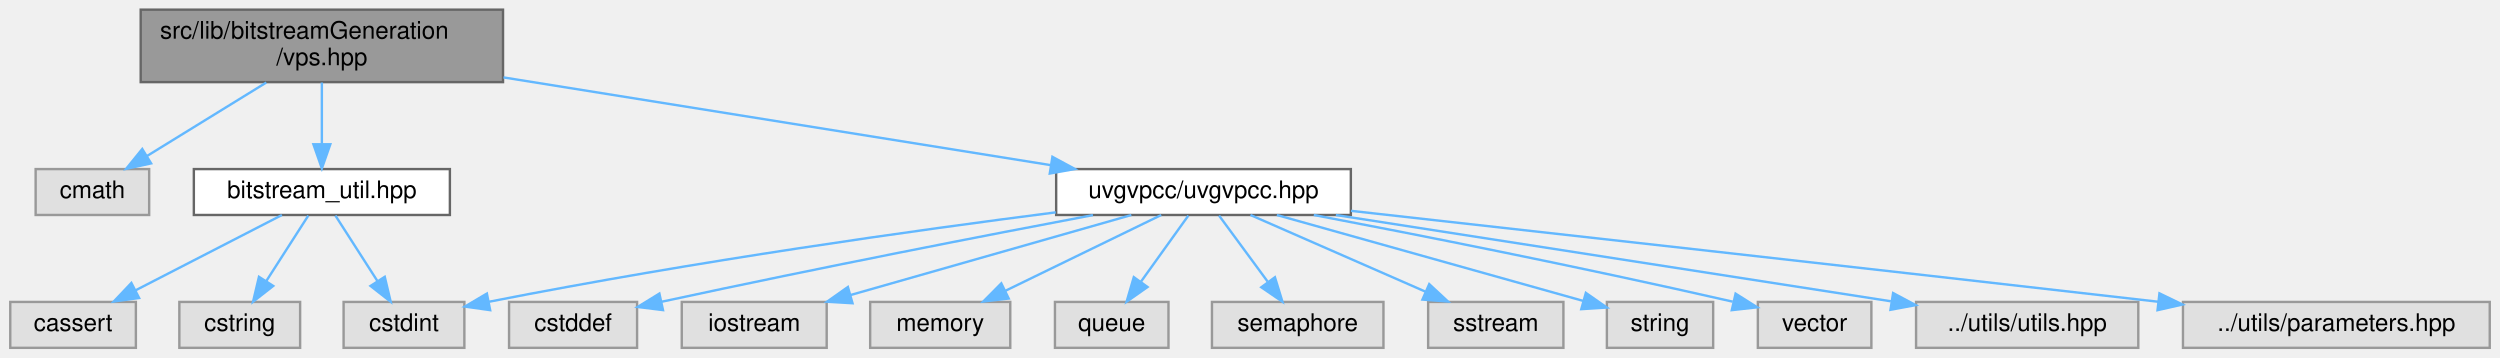
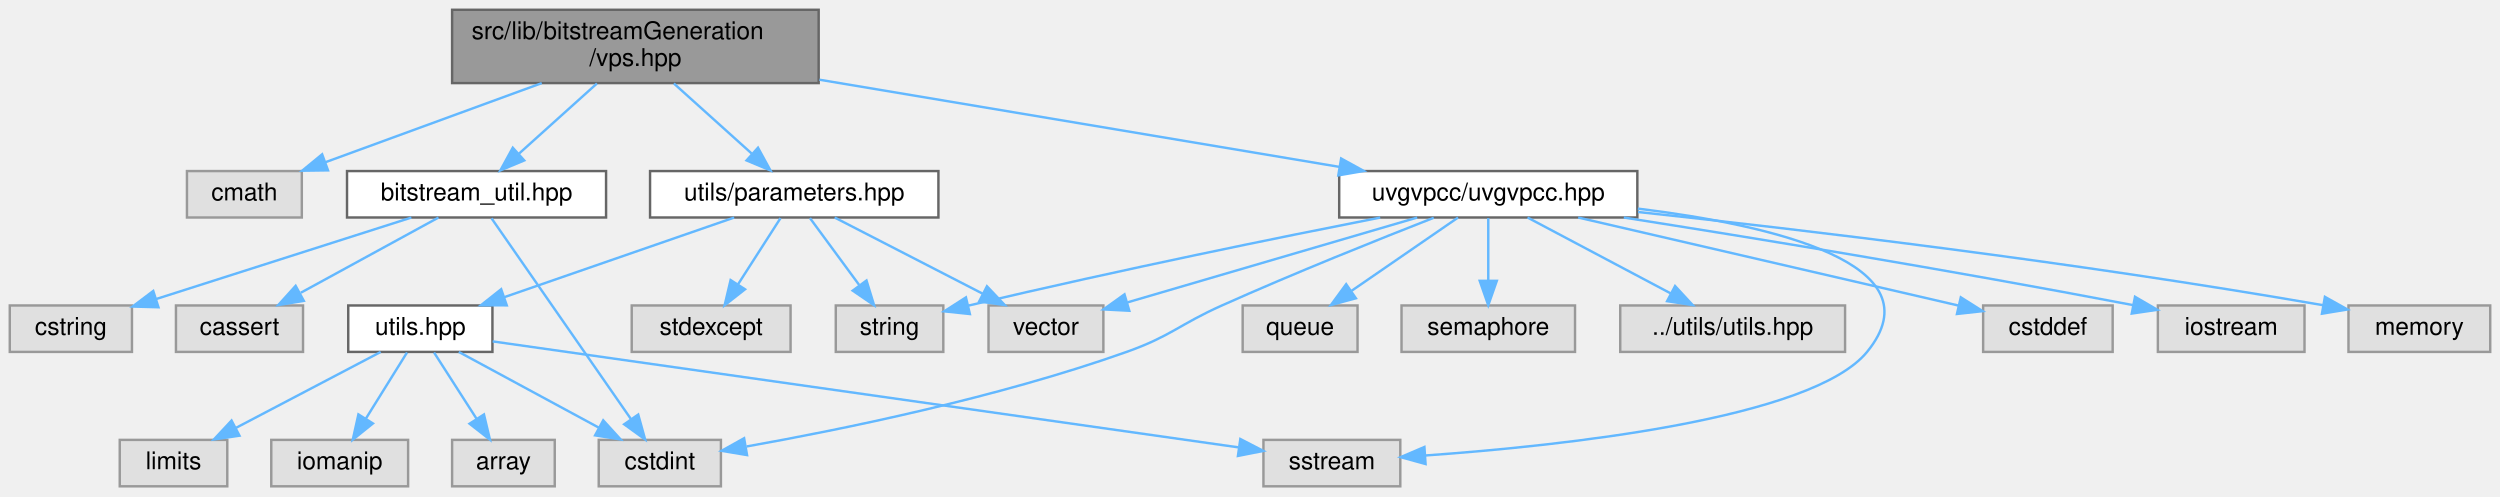
- <svg xmlns="http://www.w3.org/2000/svg" xmlns:xlink="http://www.w3.org/1999/xlink" width="1035pt" height="148pt" viewBox="0.00 0.00 1034.50 148.00">
-   <g id="graph0" class="graph" transform="scale(1 1) rotate(0) translate(4 144)">
+ <svg xmlns="http://www.w3.org/2000/svg" xmlns:xlink="http://www.w3.org/1999/xlink" width="1023pt" height="203pt" viewBox="0.00 0.00 1023.00 203.00">
+   <g id="graph0" class="graph" transform="scale(1 1) rotate(0) translate(4 199)">
    <g id="Node000001" class="node">
      <g id="a_Node000001">
        <a xlink:title=" ">
-           <polygon fill="#999999" stroke="#666666" points="204,-140 54,-140 54,-110 204,-110 204,-140" />
-           <text text-anchor="start" x="62" y="-128" font-family="Helvetica,sans-Serif" font-size="10.00">src/lib/bitstreamGeneration</text>
-           <text text-anchor="middle" x="129" y="-117" font-family="Helvetica,sans-Serif" font-size="10.00">/vps.hpp</text>
+           <polygon fill="#999999" stroke="#666666" points="331,-195 181,-195 181,-165 331,-165 331,-195" />
+           <text text-anchor="start" x="189" y="-183" font-family="Helvetica,sans-Serif" font-size="10.00">src/lib/bitstreamGeneration</text>
+           <text text-anchor="middle" x="256" y="-172" font-family="Helvetica,sans-Serif" font-size="10.00">/vps.hpp</text>
        </a>
      </g>
    </g>
    <g id="Node000002" class="node">
      <g id="a_Node000002">
        <a xlink:title=" ">
-           <polygon fill="#e0e0e0" stroke="#999999" points="57.5,-74 10.5,-74 10.5,-55 57.5,-55 57.5,-74" />
-           <text text-anchor="middle" x="34" y="-62" font-family="Helvetica,sans-Serif" font-size="10.00">cmath</text>
+           <polygon fill="#e0e0e0" stroke="#999999" points="119.5,-129 72.5,-129 72.5,-110 119.5,-110 119.5,-129" />
+           <text text-anchor="middle" x="96" y="-117" font-family="Helvetica,sans-Serif" font-size="10.00">cmath</text>
        </a>
      </g>
    </g>
    <g id="edge1_Node000001_Node000002" class="edge">
      <g id="a_edge1_Node000001_Node000002">
        <a xlink:title=" ">
-           <path fill="none" stroke="#63b8ff" d="M106,-109.84C91,-100.6 71.5,-88.59 56.57,-79.4" />
-           <polygon fill="#63b8ff" stroke="#63b8ff" points="58.31,-76.36 47.96,-74.09 54.64,-82.32 58.31,-76.36" />
+           <path fill="none" stroke="#63b8ff" d="M217.68,-164.99C190.74,-155.14 155.07,-142.1 129.31,-132.68" />
+           <polygon fill="#63b8ff" stroke="#63b8ff" points="130.22,-129.29 119.63,-129.14 127.82,-135.86 130.22,-129.29" />
        </a>
      </g>
    </g>
    <g id="Node000003" class="node">
      <g id="a_Node000003">
        <a xlink:href="bitstream__util_8hpp.html" target="_top" xlink:title=" ">
-           <polygon fill="white" stroke="#666666" points="182,-74 76,-74 76,-55 182,-55 182,-74" />
-           <text text-anchor="middle" x="129" y="-62" font-family="Helvetica,sans-Serif" font-size="10.00">bitstream_util.hpp</text>
+           <polygon fill="white" stroke="#666666" points="244,-129 138,-129 138,-110 244,-110 244,-129" />
+           <text text-anchor="middle" x="191" y="-117" font-family="Helvetica,sans-Serif" font-size="10.00">bitstream_util.hpp</text>
        </a>
      </g>
    </g>
    <g id="edge2_Node000001_Node000003" class="edge">
      <g id="a_edge2_Node000001_Node000003">
        <a xlink:title=" ">
-           <path fill="none" stroke="#63b8ff" d="M129,-109.84C129,-102.21 129,-92.7 129,-84.45" />
-           <polygon fill="#63b8ff" stroke="#63b8ff" points="132.5,-84.27 129,-74.27 125.5,-84.27 132.5,-84.27" />
+           <path fill="none" stroke="#63b8ff" d="M240.27,-164.84C230.64,-156.17 218.31,-145.08 208.39,-136.15" />
+           <polygon fill="#63b8ff" stroke="#63b8ff" points="210.51,-133.35 200.74,-129.27 205.83,-138.56 210.51,-133.35" />
        </a>
      </g>
    </g>
    <g id="Node000007" class="node">
      <g id="a_Node000007">
-         <a xlink:href="uvgvpcc_8hpp.html" target="_top" xlink:title=" ">
-           <polygon fill="white" stroke="#666666" points="555,-74 433,-74 433,-55 555,-55 555,-74" />
-           <text text-anchor="middle" x="494" y="-62" font-family="Helvetica,sans-Serif" font-size="10.00">uvgvpcc/uvgvpcc.hpp</text>
+         <a xlink:href="parameters_8hpp.html" target="_top" xlink:title=" ">
+           <polygon fill="white" stroke="#666666" points="380,-129 262,-129 262,-110 380,-110 380,-129" />
+           <text text-anchor="middle" x="321" y="-117" font-family="Helvetica,sans-Serif" font-size="10.00">utils/parameters.hpp</text>
        </a>
      </g>
    </g>
    <g id="edge6_Node000001_Node000007" class="edge">
      <g id="a_edge6_Node000001_Node000007">
        <a xlink:title=" ">
-           <path fill="none" stroke="#63b8ff" d="M204.19,-111.95C271,-101.24 367.59,-85.76 430.58,-75.66" />
-           <polygon fill="#63b8ff" stroke="#63b8ff" points="431.45,-79.07 440.77,-74.03 430.35,-72.16 431.45,-79.07" />
+           <path fill="none" stroke="#63b8ff" d="M271.73,-164.84C281.36,-156.17 293.69,-145.08 303.61,-136.15" />
+           <polygon fill="#63b8ff" stroke="#63b8ff" points="306.17,-138.56 311.26,-129.27 301.49,-133.35 306.17,-138.56" />
+         </a>
+       </g>
+     </g>
+     <g id="Node000016" class="node">
+       <g id="a_Node000016">
+         <a xlink:href="uvgvpcc_8hpp.html" target="_top" xlink:title=" ">
+           <polygon fill="white" stroke="#666666" points="666,-129 544,-129 544,-110 666,-110 666,-129" />
+           <text text-anchor="middle" x="605" y="-117" font-family="Helvetica,sans-Serif" font-size="10.00">uvgvpcc/uvgvpcc.hpp</text>
+         </a>
+       </g>
+     </g>
+     <g id="edge16_Node000001_Node000016" class="edge">
+       <g id="a_edge16_Node000001_Node000016">
+         <a xlink:title=" ">
+           <path fill="none" stroke="#63b8ff" d="M331.3,-166.38C394.94,-155.71 484.96,-140.62 544.13,-130.7" />
+           <polygon fill="#63b8ff" stroke="#63b8ff" points="544.79,-134.14 554.08,-129.04 543.64,-127.24 544.79,-134.14" />
        </a>
      </g>
    </g>
    <g id="Node000004" class="node">
      <g id="a_Node000004">
        <a xlink:title=" ">
-           <polygon fill="#e0e0e0" stroke="#999999" points="52,-19 0,-19 0,0 52,0 52,-19" />
-           <text text-anchor="middle" x="26" y="-7" font-family="Helvetica,sans-Serif" font-size="10.00">cassert</text>
+           <polygon fill="#e0e0e0" stroke="#999999" points="120,-74 68,-74 68,-55 120,-55 120,-74" />
+           <text text-anchor="middle" x="94" y="-62" font-family="Helvetica,sans-Serif" font-size="10.00">cassert</text>
        </a>
      </g>
    </g>
    <g id="edge3_Node000003_Node000004" class="edge">
      <g id="a_edge3_Node000003_Node000004">
        <a xlink:title=" ">
-           <path fill="none" stroke="#63b8ff" d="M112.45,-54.98C96.11,-46.57 70.87,-33.59 51.87,-23.81" />
-           <polygon fill="#63b8ff" stroke="#63b8ff" points="53.34,-20.63 42.85,-19.17 50.14,-26.86 53.34,-20.63" />
+           <path fill="none" stroke="#63b8ff" d="M175.42,-109.98C160.23,-101.69 136.9,-88.94 119.1,-79.22" />
+           <polygon fill="#63b8ff" stroke="#63b8ff" points="120.32,-75.89 109.87,-74.17 116.97,-82.04 120.32,-75.89" />
        </a>
      </g>
    </g>
    <g id="Node000005" class="node">
      <g id="a_Node000005">
        <a xlink:title=" ">
-           <polygon fill="#e0e0e0" stroke="#999999" points="120,-19 70,-19 70,0 120,0 120,-19" />
-           <text text-anchor="middle" x="95" y="-7" font-family="Helvetica,sans-Serif" font-size="10.00">cstring</text>
+           <polygon fill="#e0e0e0" stroke="#999999" points="50,-74 0,-74 0,-55 50,-55 50,-74" />
+           <text text-anchor="middle" x="25" y="-62" font-family="Helvetica,sans-Serif" font-size="10.00">cstring</text>
        </a>
      </g>
    </g>
    <g id="edge4_Node000003_Node000005" class="edge">
      <g id="a_edge4_Node000003_Node000005">
        <a xlink:title=" ">
-           <path fill="none" stroke="#63b8ff" d="M123.39,-54.75C118.68,-47.42 111.83,-36.73 106.03,-27.7" />
-           <polygon fill="#63b8ff" stroke="#63b8ff" points="108.86,-25.62 100.51,-19.09 102.96,-29.4 108.86,-25.62" />
+           <path fill="none" stroke="#63b8ff" d="M164.33,-109.98C135.96,-100.93 90.98,-86.57 59.83,-76.62" />
+           <polygon fill="#63b8ff" stroke="#63b8ff" points="60.84,-73.27 50.24,-73.56 58.71,-79.94 60.84,-73.27" />
        </a>
      </g>
    </g>
    <g id="Node000006" class="node">
      <g id="a_Node000006">
        <a xlink:title=" ">
-           <polygon fill="#e0e0e0" stroke="#999999" points="188,-19 138,-19 138,0 188,0 188,-19" />
-           <text text-anchor="middle" x="163" y="-7" font-family="Helvetica,sans-Serif" font-size="10.00">cstdint</text>
+           <polygon fill="#e0e0e0" stroke="#999999" points="291,-19 241,-19 241,0 291,0 291,-19" />
+           <text text-anchor="middle" x="266" y="-7" font-family="Helvetica,sans-Serif" font-size="10.00">cstdint</text>
        </a>
      </g>
    </g>
    <g id="edge5_Node000003_Node000006" class="edge">
      <g id="a_edge5_Node000003_Node000006">
        <a xlink:title=" ">
-           <path fill="none" stroke="#63b8ff" d="M134.61,-54.75C139.32,-47.42 146.17,-36.73 151.97,-27.7" />
-           <polygon fill="#63b8ff" stroke="#63b8ff" points="155.04,-29.4 157.49,-19.09 149.14,-25.62 155.04,-29.4" />
-         </a>
-       </g>
-     </g>
-     <g id="edge8_Node000007_Node000006" class="edge">
-       <g id="a_edge8_Node000007_Node000006">
-         <a xlink:title=" ">
-           <path fill="none" stroke="#63b8ff" d="M432.84,-56.09C374.82,-48.66 285.01,-36.14 198.21,-19.08" />
-           <polygon fill="#63b8ff" stroke="#63b8ff" points="198.68,-15.6 188.19,-17.08 197.32,-22.47 198.68,-15.6" />
+           <path fill="none" stroke="#63b8ff" d="M197.14,-109.66C209.62,-91.69 238.12,-50.64 254.28,-27.38" />
+           <polygon fill="#63b8ff" stroke="#63b8ff" points="257.16,-29.37 259.99,-19.16 251.41,-25.38 257.16,-29.37" />
        </a>
      </g>
    </g>
    <g id="Node000008" class="node">
      <g id="a_Node000008">
        <a xlink:title=" ">
-           <polygon fill="#e0e0e0" stroke="#999999" points="259.5,-19 206.5,-19 206.5,0 259.5,0 259.5,-19" />
-           <text text-anchor="middle" x="233" y="-7" font-family="Helvetica,sans-Serif" font-size="10.00">cstddef</text>
+           <polygon fill="#e0e0e0" stroke="#999999" points="319.5,-74 254.5,-74 254.5,-55 319.5,-55 319.5,-74" />
+           <text text-anchor="middle" x="287" y="-62" font-family="Helvetica,sans-Serif" font-size="10.00">stdexcept</text>
        </a>
      </g>
    </g>
    <g id="edge7_Node000007_Node000008" class="edge">
      <g id="a_edge7_Node000007_Node000008">
        <a xlink:title=" ">
-           <path fill="none" stroke="#63b8ff" d="M448.22,-54.95C404.82,-46.74 337.55,-33.71 269.72,-19.09" />
-           <polygon fill="#63b8ff" stroke="#63b8ff" points="270.23,-15.62 259.71,-16.92 268.74,-22.46 270.23,-15.62" />
+           <path fill="none" stroke="#63b8ff" d="M315.39,-109.75C310.68,-102.42 303.83,-91.73 298.03,-82.7" />
+           <polygon fill="#63b8ff" stroke="#63b8ff" points="300.86,-80.62 292.51,-74.09 294.96,-84.4 300.86,-80.62" />
        </a>
      </g>
    </g>
    <g id="Node000009" class="node">
      <g id="a_Node000009">
        <a xlink:title=" ">
-           <polygon fill="#e0e0e0" stroke="#999999" points="338,-19 278,-19 278,0 338,0 338,-19" />
-           <text text-anchor="middle" x="308" y="-7" font-family="Helvetica,sans-Serif" font-size="10.00">iostream</text>
-         </a>
-       </g>
-     </g>
-     <g id="edge9_Node000007_Node000009" class="edge">
-       <g id="a_edge9_Node000007_Node000009">
-         <a xlink:title=" ">
-           <path fill="none" stroke="#63b8ff" d="M464.12,-54.98C432.62,-46.01 382.83,-31.82 347.97,-21.89" />
-           <polygon fill="#63b8ff" stroke="#63b8ff" points="348.69,-18.46 338.12,-19.08 346.78,-25.19 348.69,-18.46" />
+           <polygon fill="#e0e0e0" stroke="#999999" points="382,-74 338,-74 338,-55 382,-55 382,-74" />
+           <text text-anchor="middle" x="360" y="-62" font-family="Helvetica,sans-Serif" font-size="10.00">string</text>
+         </a>
+       </g>
+     </g>
+     <g id="edge8_Node000007_Node000009" class="edge">
+       <g id="a_edge8_Node000007_Node000009">
+         <a xlink:title=" ">
+           <path fill="none" stroke="#63b8ff" d="M327.44,-109.75C332.89,-102.34 340.86,-91.5 347.56,-82.41" />
+           <polygon fill="#63b8ff" stroke="#63b8ff" points="350.57,-84.22 353.68,-74.09 344.93,-80.07 350.57,-84.22" />
        </a>
      </g>
    </g>
    <g id="Node000010" class="node">
      <g id="a_Node000010">
        <a xlink:title=" ">
-           <polygon fill="#e0e0e0" stroke="#999999" points="414,-19 356,-19 356,0 414,0 414,-19" />
-           <text text-anchor="middle" x="385" y="-7" font-family="Helvetica,sans-Serif" font-size="10.00">memory</text>
-         </a>
-       </g>
-     </g>
-     <g id="edge10_Node000007_Node000010" class="edge">
-       <g id="a_edge10_Node000007_Node000010">
-         <a xlink:title=" ">
-           <path fill="none" stroke="#63b8ff" d="M476.49,-54.98C459.03,-46.5 431.99,-33.35 411.83,-23.54" />
-           <polygon fill="#63b8ff" stroke="#63b8ff" points="413.36,-20.4 402.83,-19.17 410.29,-26.69 413.36,-20.4" />
+           <polygon fill="#e0e0e0" stroke="#999999" points="447.5,-74 400.5,-74 400.5,-55 447.5,-55 447.5,-74" />
+           <text text-anchor="middle" x="424" y="-62" font-family="Helvetica,sans-Serif" font-size="10.00">vector</text>
+         </a>
+       </g>
+     </g>
+     <g id="edge9_Node000007_Node000010" class="edge">
+       <g id="a_edge9_Node000007_Node000010">
+         <a xlink:title=" ">
+           <path fill="none" stroke="#63b8ff" d="M337.55,-109.98C353.89,-101.57 379.13,-88.59 398.13,-78.81" />
+           <polygon fill="#63b8ff" stroke="#63b8ff" points="399.86,-81.86 407.15,-74.17 396.66,-75.63 399.86,-81.86" />
        </a>
      </g>
    </g>
    <g id="Node000011" class="node">
      <g id="a_Node000011">
-         <a xlink:title=" ">
-           <polygon fill="#e0e0e0" stroke="#999999" points="479.5,-19 432.5,-19 432.5,0 479.5,0 479.5,-19" />
-           <text text-anchor="middle" x="456" y="-7" font-family="Helvetica,sans-Serif" font-size="10.00">queue</text>
-         </a>
-       </g>
-     </g>
-     <g id="edge11_Node000007_Node000011" class="edge">
-       <g id="a_edge11_Node000007_Node000011">
-         <a xlink:title=" ">
-           <path fill="none" stroke="#63b8ff" d="M487.73,-54.75C482.41,-47.34 474.64,-36.5 468.12,-27.41" />
-           <polygon fill="#63b8ff" stroke="#63b8ff" points="470.83,-25.18 462.16,-19.09 465.14,-29.26 470.83,-25.18" />
+         <a xlink:href="utils_8hpp.html" target="_top" xlink:title=" ">
+           <polygon fill="white" stroke="#666666" points="197.5,-74 138.5,-74 138.5,-55 197.5,-55 197.5,-74" />
+           <text text-anchor="middle" x="168" y="-62" font-family="Helvetica,sans-Serif" font-size="10.00">utils.hpp</text>
+         </a>
+       </g>
+     </g>
+     <g id="edge10_Node000007_Node000011" class="edge">
+       <g id="a_edge10_Node000007_Node000011">
+         <a xlink:title=" ">
+           <path fill="none" stroke="#63b8ff" d="M296.42,-109.98C270.95,-101.16 230.96,-87.31 202.37,-77.41" />
+           <polygon fill="#63b8ff" stroke="#63b8ff" points="203.37,-74.05 192.77,-74.08 201.08,-80.66 203.37,-74.05" />
+         </a>
+       </g>
+     </g>
+     <g id="edge12_Node000011_Node000006" class="edge">
+       <g id="a_edge12_Node000011_Node000006">
+         <a xlink:title=" ">
+           <path fill="none" stroke="#63b8ff" d="M183.75,-54.98C199.23,-46.61 223.09,-33.7 241.14,-23.95" />
+           <polygon fill="#63b8ff" stroke="#63b8ff" points="242.84,-27.01 249.97,-19.17 239.51,-20.85 242.84,-27.01" />
        </a>
      </g>
    </g>
    <g id="Node000012" class="node">
      <g id="a_Node000012">
        <a xlink:title=" ">
-           <polygon fill="#e0e0e0" stroke="#999999" points="568.5,-19 497.5,-19 497.5,0 568.5,0 568.5,-19" />
-           <text text-anchor="middle" x="533" y="-7" font-family="Helvetica,sans-Serif" font-size="10.00">semaphore</text>
-         </a>
-       </g>
-     </g>
-     <g id="edge12_Node000007_Node000012" class="edge">
-       <g id="a_edge12_Node000007_Node000012">
-         <a xlink:title=" ">
-           <path fill="none" stroke="#63b8ff" d="M500.44,-54.75C505.89,-47.34 513.86,-36.5 520.56,-27.41" />
-           <polygon fill="#63b8ff" stroke="#63b8ff" points="523.57,-29.22 526.68,-19.09 517.93,-25.07 523.57,-29.22" />
+           <polygon fill="#e0e0e0" stroke="#999999" points="223,-19 181,-19 181,0 223,0 223,-19" />
+           <text text-anchor="middle" x="202" y="-7" font-family="Helvetica,sans-Serif" font-size="10.00">array</text>
+         </a>
+       </g>
+     </g>
+     <g id="edge11_Node000011_Node000012" class="edge">
+       <g id="a_edge11_Node000011_Node000012">
+         <a xlink:title=" ">
+           <path fill="none" stroke="#63b8ff" d="M173.61,-54.75C178.32,-47.42 185.17,-36.73 190.97,-27.7" />
+           <polygon fill="#63b8ff" stroke="#63b8ff" points="194.04,-29.4 196.49,-19.09 188.14,-25.62 194.04,-29.4" />
        </a>
      </g>
    </g>
    <g id="Node000013" class="node">
      <g id="a_Node000013">
        <a xlink:title=" ">
-           <polygon fill="#e0e0e0" stroke="#999999" points="643,-19 587,-19 587,0 643,0 643,-19" />
-           <text text-anchor="middle" x="615" y="-7" font-family="Helvetica,sans-Serif" font-size="10.00">sstream</text>
-         </a>
-       </g>
-     </g>
-     <g id="edge13_Node000007_Node000013" class="edge">
-       <g id="a_edge13_Node000007_Node000013">
-         <a xlink:title=" ">
-           <path fill="none" stroke="#63b8ff" d="M513.44,-54.98C532.99,-46.42 563.38,-33.11 585.82,-23.28" />
-           <polygon fill="#63b8ff" stroke="#63b8ff" points="587.45,-26.39 595.21,-19.17 584.64,-19.98 587.45,-26.39" />
+           <polygon fill="#e0e0e0" stroke="#999999" points="89,-19 45,-19 45,0 89,0 89,-19" />
+           <text text-anchor="middle" x="67" y="-7" font-family="Helvetica,sans-Serif" font-size="10.00">limits</text>
+         </a>
+       </g>
+     </g>
+     <g id="edge13_Node000011_Node000013" class="edge">
+       <g id="a_edge13_Node000011_Node000013">
+         <a xlink:title=" ">
+           <path fill="none" stroke="#63b8ff" d="M151.77,-54.98C135.82,-46.61 111.22,-33.7 92.62,-23.95" />
+           <polygon fill="#63b8ff" stroke="#63b8ff" points="94,-20.72 83.52,-19.17 90.75,-26.92 94,-20.72" />
        </a>
      </g>
    </g>
    <g id="Node000014" class="node">
      <g id="a_Node000014">
        <a xlink:title=" ">
-           <polygon fill="#e0e0e0" stroke="#999999" points="705,-19 661,-19 661,0 705,0 705,-19" />
-           <text text-anchor="middle" x="683" y="-7" font-family="Helvetica,sans-Serif" font-size="10.00">string</text>
-         </a>
-       </g>
-     </g>
-     <g id="edge14_Node000007_Node000014" class="edge">
-       <g id="a_edge14_Node000007_Node000014">
-         <a xlink:title=" ">
-           <path fill="none" stroke="#63b8ff" d="M524.37,-54.98C559.13,-45.24 615.81,-29.34 651.17,-19.43" />
-           <polygon fill="#63b8ff" stroke="#63b8ff" points="652.29,-22.75 660.98,-16.68 650.4,-16.01 652.29,-22.75" />
+           <polygon fill="#e0e0e0" stroke="#999999" points="569,-19 513,-19 513,0 569,0 569,-19" />
+           <text text-anchor="middle" x="541" y="-7" font-family="Helvetica,sans-Serif" font-size="10.00">sstream</text>
+         </a>
+       </g>
+     </g>
+     <g id="edge14_Node000011_Node000014" class="edge">
+       <g id="a_edge14_Node000011_Node000014">
+         <a xlink:title=" ">
+           <path fill="none" stroke="#63b8ff" d="M197.58,-59.3C264.59,-49.78 427.92,-26.57 502.6,-15.96" />
+           <polygon fill="#63b8ff" stroke="#63b8ff" points="503.54,-19.36 512.95,-14.49 502.56,-12.43 503.54,-19.36" />
        </a>
      </g>
    </g>
    <g id="Node000015" class="node">
      <g id="a_Node000015">
        <a xlink:title=" ">
-           <polygon fill="#e0e0e0" stroke="#999999" points="770.5,-19 723.5,-19 723.5,0 770.5,0 770.5,-19" />
-           <text text-anchor="middle" x="747" y="-7" font-family="Helvetica,sans-Serif" font-size="10.00">vector</text>
-         </a>
-       </g>
-     </g>
-     <g id="edge15_Node000007_Node000015" class="edge">
-       <g id="a_edge15_Node000007_Node000015">
-         <a xlink:title=" ">
-           <path fill="none" stroke="#63b8ff" d="M539.66,-54.99C582.08,-46.92 647.24,-34.11 713.1,-19.11" />
-           <polygon fill="#63b8ff" stroke="#63b8ff" points="714.28,-22.43 723.24,-16.78 712.71,-15.6 714.28,-22.43" />
-         </a>
-       </g>
-     </g>
-     <g id="Node000016" class="node">
-       <g id="a_Node000016">
-         <a xlink:title=" ">
-           <polygon fill="#e0e0e0" stroke="#999999" points="881,-19 789,-19 789,0 881,0 881,-19" />
-           <text text-anchor="middle" x="835" y="-7" font-family="Helvetica,sans-Serif" font-size="10.00">../utils/utils.hpp</text>
-         </a>
-       </g>
-     </g>
-     <g id="edge16_Node000007_Node000016" class="edge">
-       <g id="a_edge16_Node000007_Node000016">
-         <a xlink:title=" ">
-           <path fill="none" stroke="#63b8ff" d="M548.79,-54.98C611.83,-45.19 714.84,-29.18 778.57,-19.27" />
-           <polygon fill="#63b8ff" stroke="#63b8ff" points="779.49,-22.67 788.83,-17.68 778.41,-15.75 779.49,-22.67" />
+           <polygon fill="#e0e0e0" stroke="#999999" points="163,-19 107,-19 107,0 163,0 163,-19" />
+           <text text-anchor="middle" x="135" y="-7" font-family="Helvetica,sans-Serif" font-size="10.00">iomanip</text>
+         </a>
+       </g>
+     </g>
+     <g id="edge15_Node000011_Node000015" class="edge">
+       <g id="a_edge15_Node000011_Node000015">
+         <a xlink:title=" ">
+           <path fill="none" stroke="#63b8ff" d="M162.55,-54.75C157.99,-47.42 151.33,-36.73 145.71,-27.7" />
+           <polygon fill="#63b8ff" stroke="#63b8ff" points="148.6,-25.73 140.35,-19.09 142.66,-29.43 148.6,-25.73" />
+         </a>
+       </g>
+     </g>
+     <g id="edge18_Node000016_Node000006" class="edge">
+       <g id="a_edge18_Node000016_Node000006">
+         <a xlink:title=" ">
+           <path fill="none" stroke="#63b8ff" d="M582.69,-109.89C560.53,-101.22 525.67,-87.27 496,-74 478.4,-66.13 475.17,-61.45 457,-55 404.21,-36.26 340.38,-23.23 301.51,-16.31" />
+           <polygon fill="#63b8ff" stroke="#63b8ff" points="301.69,-12.78 291.24,-14.52 300.49,-19.68 301.69,-12.78" />
+         </a>
+       </g>
+     </g>
+     <g id="edge24_Node000016_Node000009" class="edge">
+       <g id="a_edge24_Node000016_Node000009">
+         <a xlink:title=" ">
+           <path fill="none" stroke="#63b8ff" d="M560.79,-109.98C519.71,-101.91 456.61,-89.1 392.26,-73.95" />
+           <polygon fill="#63b8ff" stroke="#63b8ff" points="392.88,-70.5 382.34,-71.6 391.26,-77.31 392.88,-70.5" />
+         </a>
+       </g>
+     </g>
+     <g id="edge25_Node000016_Node000010" class="edge">
+       <g id="a_edge25_Node000016_Node000010">
+         <a xlink:title=" ">
+           <path fill="none" stroke="#63b8ff" d="M575.92,-109.98C543.59,-100.52 491.46,-85.25 457.46,-75.3" />
+           <polygon fill="#63b8ff" stroke="#63b8ff" points="458.11,-71.84 447.53,-72.39 456.14,-78.56 458.11,-71.84" />
+         </a>
+       </g>
+     </g>
+     <g id="edge23_Node000016_Node000014" class="edge">
+       <g id="a_edge23_Node000016_Node000014">
+         <a xlink:title=" ">
+           <path fill="none" stroke="#63b8ff" d="M666.21,-113.64C721.32,-106.87 789.49,-91.08 760,-55 737.58,-27.57 635.69,-16.63 579.13,-12.61" />
+           <polygon fill="#63b8ff" stroke="#63b8ff" points="579.34,-9.12 569.12,-11.94 578.87,-16.1 579.34,-9.12" />
        </a>
      </g>
    </g>
    <g id="Node000017" class="node">
      <g id="a_Node000017">
        <a xlink:title=" ">
-           <polygon fill="#e0e0e0" stroke="#999999" points="1026.5,-19 899.5,-19 899.5,0 1026.5,0 1026.5,-19" />
-           <text text-anchor="middle" x="963" y="-7" font-family="Helvetica,sans-Serif" font-size="10.00">../utils/parameters.hpp</text>
-         </a>
-       </g>
-     </g>
-     <g id="edge17_Node000007_Node000017" class="edge">
-       <g id="a_edge17_Node000007_Node000017">
-         <a xlink:title=" ">
-           <path fill="none" stroke="#63b8ff" d="M555.06,-56.71C630.8,-48.28 764.17,-33.38 889.16,-19.09" />
-           <polygon fill="#63b8ff" stroke="#63b8ff" points="889.76,-22.55 899.3,-17.93 888.97,-15.59 889.76,-22.55" />
+           <polygon fill="#e0e0e0" stroke="#999999" points="860.5,-74 807.5,-74 807.5,-55 860.5,-55 860.5,-74" />
+           <text text-anchor="middle" x="834" y="-62" font-family="Helvetica,sans-Serif" font-size="10.00">cstddef</text>
+         </a>
+       </g>
+     </g>
+     <g id="edge17_Node000016_Node000017" class="edge">
+       <g id="a_edge17_Node000016_Node000017">
+         <a xlink:title=" ">
+           <path fill="none" stroke="#63b8ff" d="M641.79,-109.98C684.54,-100.09 754.65,-83.86 797.34,-73.98" />
+           <polygon fill="#63b8ff" stroke="#63b8ff" points="798.36,-77.34 807.31,-71.68 796.78,-70.52 798.36,-77.34" />
+         </a>
+       </g>
+     </g>
+     <g id="Node000018" class="node">
+       <g id="a_Node000018">
+         <a xlink:title=" ">
+           <polygon fill="#e0e0e0" stroke="#999999" points="939,-74 879,-74 879,-55 939,-55 939,-74" />
+           <text text-anchor="middle" x="909" y="-62" font-family="Helvetica,sans-Serif" font-size="10.00">iostream</text>
+         </a>
+       </g>
+     </g>
+     <g id="edge19_Node000016_Node000018" class="edge">
+       <g id="a_edge19_Node000016_Node000018">
+         <a xlink:title=" ">
+           <path fill="none" stroke="#63b8ff" d="M660.46,-109.98C711.97,-101.9 791.04,-89.02 868.82,-74.15" />
+           <polygon fill="#63b8ff" stroke="#63b8ff" points="869.64,-77.56 878.8,-72.23 868.31,-70.69 869.64,-77.56" />
+         </a>
+       </g>
+     </g>
+     <g id="Node000019" class="node">
+       <g id="a_Node000019">
+         <a xlink:title=" ">
+           <polygon fill="#e0e0e0" stroke="#999999" points="1015,-74 957,-74 957,-55 1015,-55 1015,-74" />
+           <text text-anchor="middle" x="986" y="-62" font-family="Helvetica,sans-Serif" font-size="10.00">memory</text>
+         </a>
+       </g>
+     </g>
+     <g id="edge20_Node000016_Node000019" class="edge">
+       <g id="a_edge20_Node000016_Node000019">
+         <a xlink:title=" ">
+           <path fill="none" stroke="#63b8ff" d="M666.29,-112.25C732.95,-105.07 842.85,-92.12 946.58,-74.11" />
+           <polygon fill="#63b8ff" stroke="#63b8ff" points="947.35,-77.53 956.59,-72.36 946.14,-70.64 947.35,-77.53" />
+         </a>
+       </g>
+     </g>
+     <g id="Node000020" class="node">
+       <g id="a_Node000020">
+         <a xlink:title=" ">
+           <polygon fill="#e0e0e0" stroke="#999999" points="551.5,-74 504.5,-74 504.5,-55 551.5,-55 551.5,-74" />
+           <text text-anchor="middle" x="528" y="-62" font-family="Helvetica,sans-Serif" font-size="10.00">queue</text>
+         </a>
+       </g>
+     </g>
+     <g id="edge21_Node000016_Node000020" class="edge">
+       <g id="a_edge21_Node000016_Node000020">
+         <a xlink:title=" ">
+           <path fill="none" stroke="#63b8ff" d="M592.63,-109.98C580.91,-101.92 563.08,-89.65 549.11,-80.03" />
+           <polygon fill="#63b8ff" stroke="#63b8ff" points="550.82,-76.96 540.6,-74.17 546.85,-82.72 550.82,-76.96" />
+         </a>
+       </g>
+     </g>
+     <g id="Node000021" class="node">
+       <g id="a_Node000021">
+         <a xlink:title=" ">
+           <polygon fill="#e0e0e0" stroke="#999999" points="640.5,-74 569.5,-74 569.5,-55 640.5,-55 640.5,-74" />
+           <text text-anchor="middle" x="605" y="-62" font-family="Helvetica,sans-Serif" font-size="10.00">semaphore</text>
+         </a>
+       </g>
+     </g>
+     <g id="edge22_Node000016_Node000021" class="edge">
+       <g id="a_edge22_Node000016_Node000021">
+         <a xlink:title=" ">
+           <path fill="none" stroke="#63b8ff" d="M605,-109.75C605,-102.8 605,-92.85 605,-84.13" />
+           <polygon fill="#63b8ff" stroke="#63b8ff" points="608.5,-84.09 605,-74.09 601.5,-84.09 608.5,-84.09" />
+         </a>
+       </g>
+     </g>
+     <g id="Node000022" class="node">
+       <g id="a_Node000022">
+         <a xlink:title=" ">
+           <polygon fill="#e0e0e0" stroke="#999999" points="751,-74 659,-74 659,-55 751,-55 751,-74" />
+           <text text-anchor="middle" x="705" y="-62" font-family="Helvetica,sans-Serif" font-size="10.00">../utils/utils.hpp</text>
+         </a>
+       </g>
+     </g>
+     <g id="edge26_Node000016_Node000022" class="edge">
+       <g id="a_edge26_Node000016_Node000022">
+         <a xlink:title=" ">
+           <path fill="none" stroke="#63b8ff" d="M621.07,-109.98C636.86,-101.61 661.22,-88.7 679.63,-78.95" />
+           <polygon fill="#63b8ff" stroke="#63b8ff" points="681.44,-81.95 688.64,-74.17 678.17,-75.76 681.44,-81.95" />
        </a>
      </g>
    </g>
  </g>
</svg>
